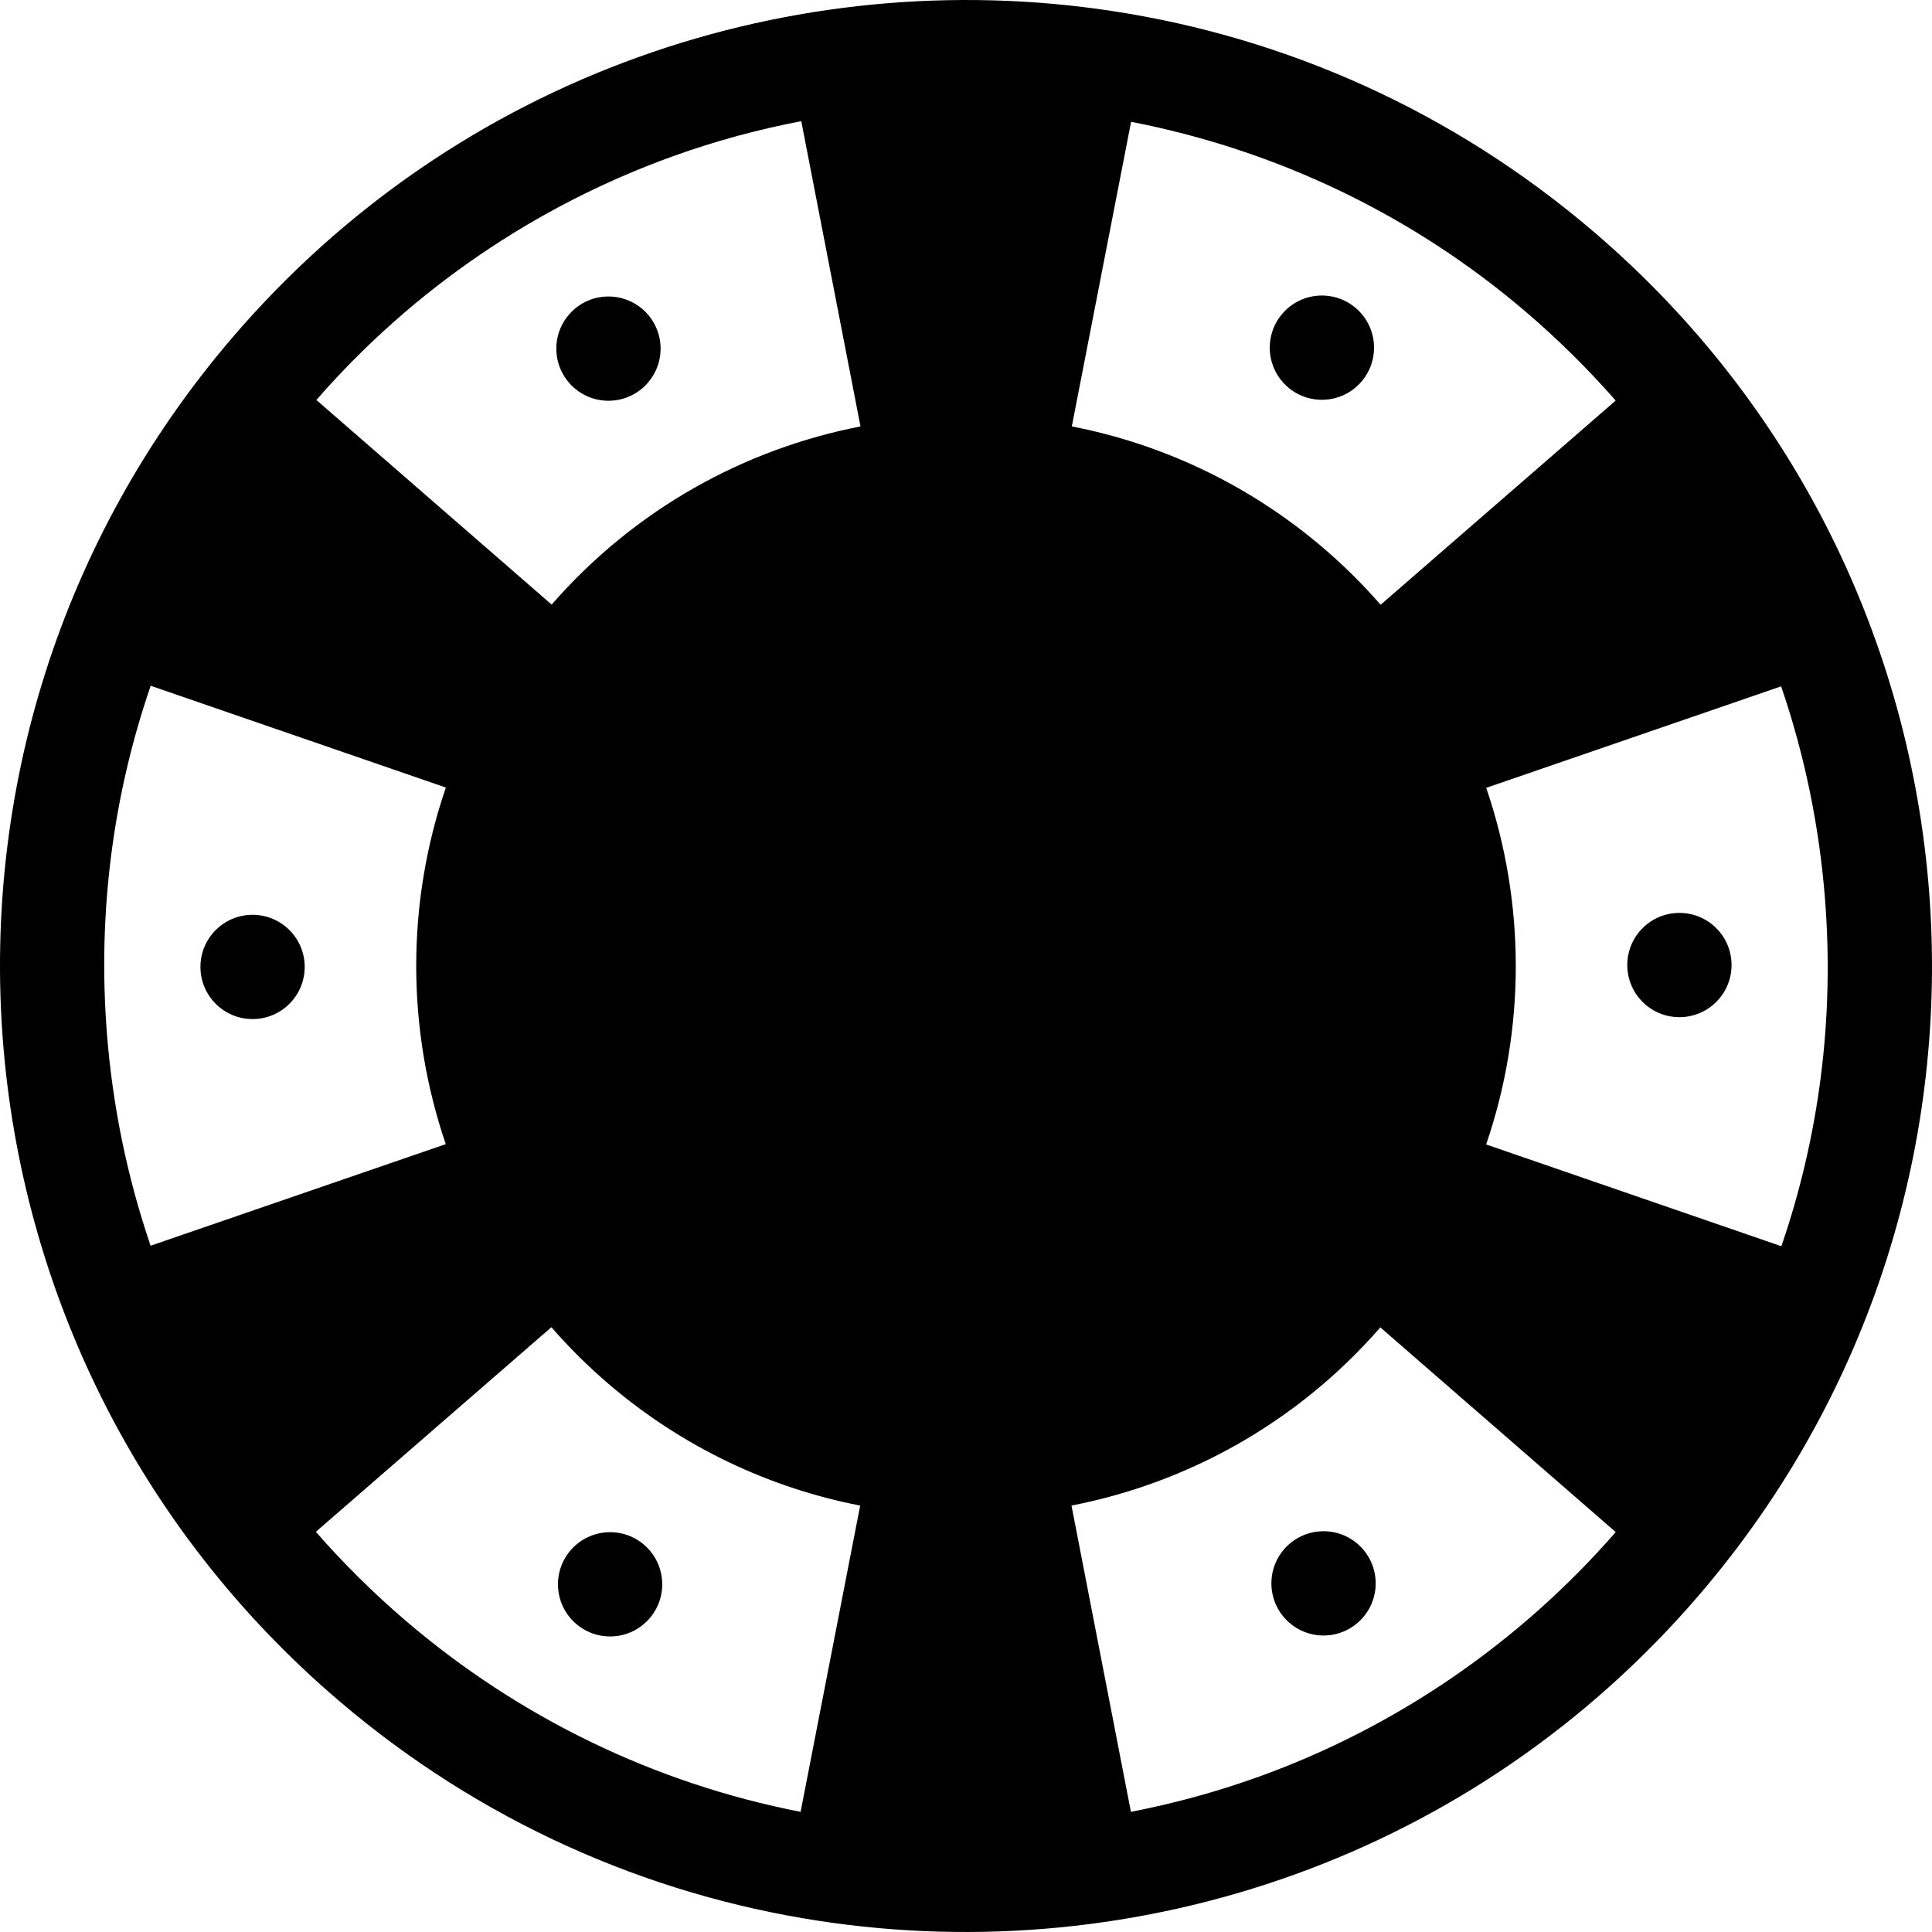
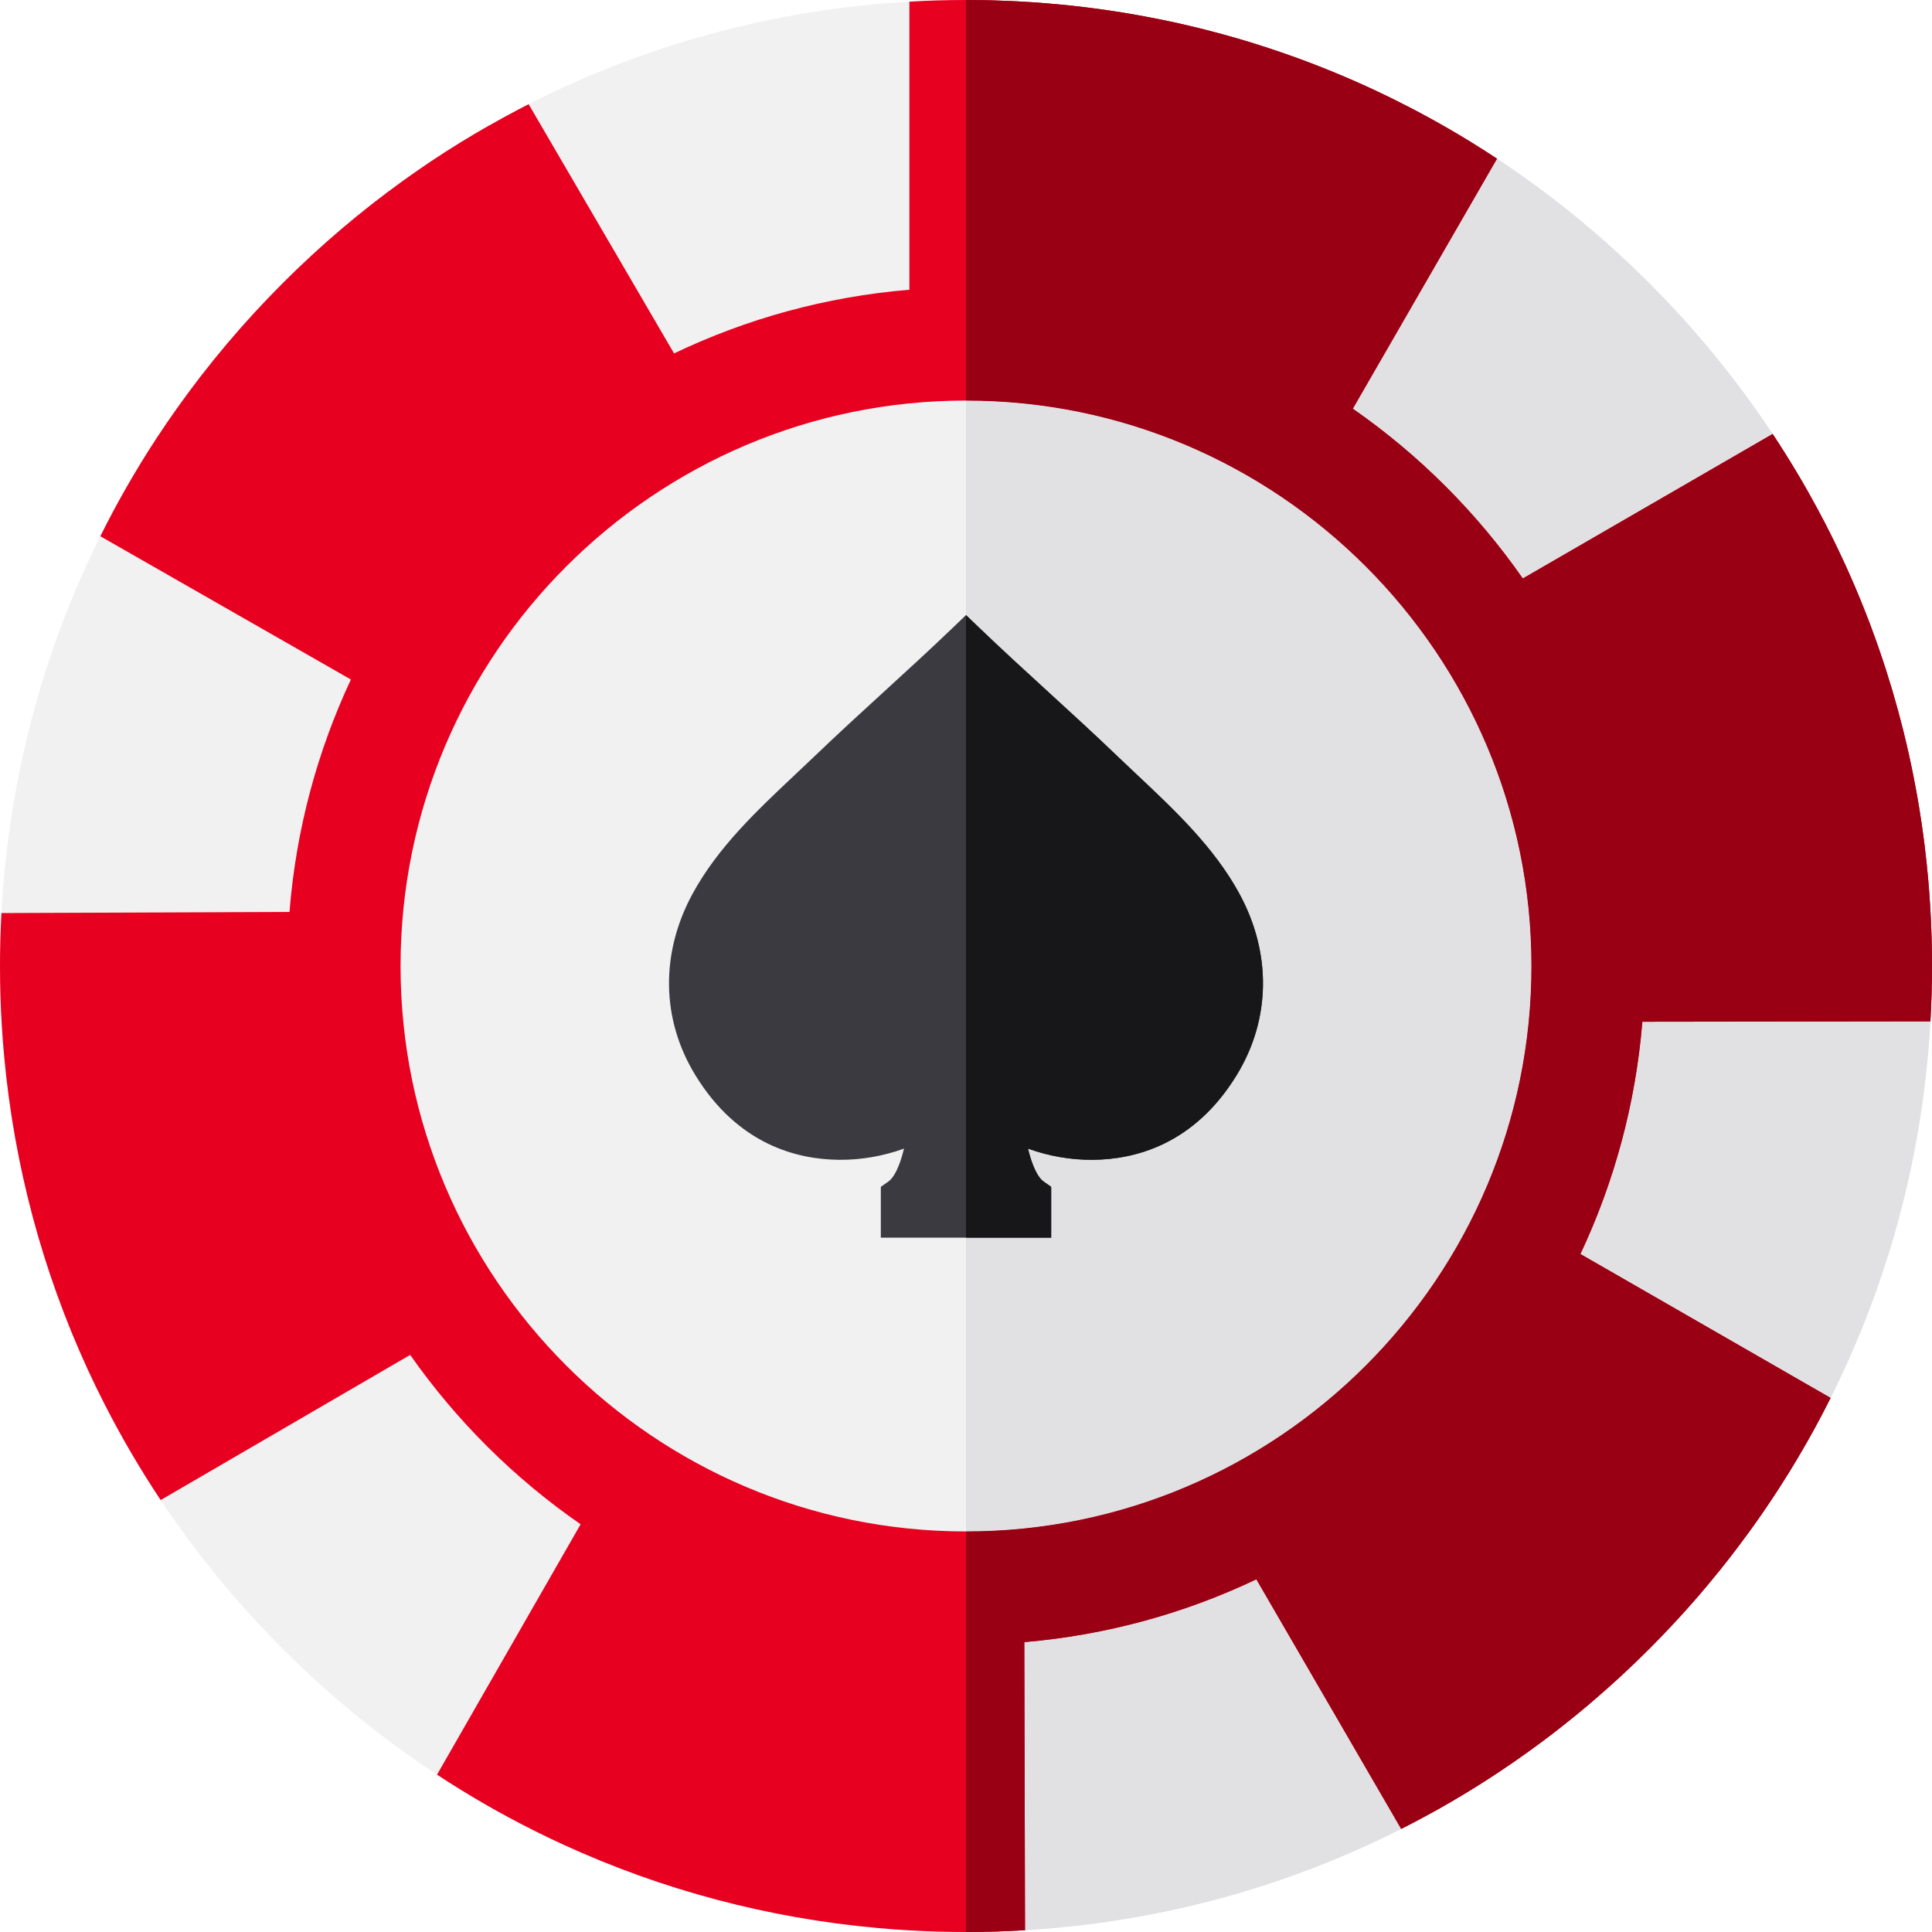
- <svg xmlns="http://www.w3.org/2000/svg" version="1.1" id="Capa_1" x="0px" y="0px" viewBox="0 0 296.477 296.477" style="enable-background:new 0 0 296.477 296.477;" xml:space="preserve">
-   <g>
-     <path d="M244.63,35.621c-21.771-18.635-47.382-29.855-73.767-33.902C121.871-5.797,70.223,11.421,35.622,51.847   c-53.236,62.198-45.972,155.773,16.226,209.01c21.771,18.634,47.381,29.853,73.766,33.901   c48.991,7.517,100.641-9.703,135.241-50.13C314.091,182.431,306.826,88.856,244.63,35.621z M273.361,191.241l-45.305-15.618   c6.102-17.803,6.028-37.107,0.014-54.724l45.257-15.575c3.577,10.453,5.862,21.429,6.74,32.741   C281.489,156.374,279.152,174.388,273.361,191.241z M275.905,104.058c0-0.003,0-0.005,0-0.008   C275.905,104.053,275.905,104.055,275.905,104.058z M247.935,61.472l-36.069,31.332c-2.669-3.055-5.579-5.961-8.752-8.677   c-11.467-9.814-24.81-15.995-38.637-18.692l9.095-46.741c22.33,4.33,43.21,14.294,60.635,29.209   C239.147,52.131,243.728,56.669,247.935,61.472z M103.251,23.983c6.428-2.315,13.021-4.109,19.71-5.388l9.087,46.843   c-17.789,3.467-34.584,12.651-47.393,27.341L48.55,61.38C63.334,44.416,82.206,31.568,103.251,23.983z M23.124,105.236   l45.297,15.617c-6.102,17.803-6.028,37.105-0.015,54.723l-45.295,15.588c-3.562-10.441-5.837-21.4-6.713-32.688   C14.976,140.151,17.32,122.11,23.124,105.236z M48.467,235.066l36.145-31.395c2.669,3.056,5.58,5.964,8.754,8.68   c11.466,9.814,24.808,15.993,38.634,18.691l-9.143,46.997c-22.325-4.348-43.185-14.422-60.604-29.333   C57.288,244.458,52.689,239.898,48.467,235.066z M193.203,272.635c-6.409,2.309-12.986,4.11-19.658,5.403l-9.117-47   c17.789-3.467,34.585-12.651,47.394-27.342l36.121,31.409C233.154,252.087,214.257,265.047,193.203,272.635z" />
-     <circle cx="93.372" cy="53.498" r="8" />
-     <circle cx="38.758" cy="148.382" r="8" />
-     <circle cx="93.623" cy="243.123" r="8" />
-     <circle cx="203.105" cy="242.977" r="8.001" />
-     <circle cx="257.717" cy="148.091" r="8" />
-     <circle cx="202.853" cy="53.351" r="8" />
-   </g>
+ <svg xmlns="http://www.w3.org/2000/svg" version="1.1" id="Layer_1" x="0px" y="0px" viewBox="0 0 512 512" style="enable-background:new 0 0 512 512;" xml:space="preserve">
+   <path style="fill:#F1F1F1;" d="M511.71,243.75c-0.03-0.64-0.06-1.29-0.1-1.93c-0.01-0.38-0.04-0.76-0.06-1.15  c-0.15-2.55-0.34-5.1-0.56-7.65c-0.26-2.92-0.57-5.83-0.92-8.73c-0.13-1.04-0.26-2.09-0.41-3.13c-0.14-1.04-0.28-2.08-0.44-3.11  c-0.32-2.17-0.66-4.34-1.04-6.49c-0.16-0.94-0.33-1.88-0.51-2.81c-0.19-1.03-0.38-2.06-0.59-3.08c-0.2-1.03-0.41-2.05-0.63-3.07  c-0.4-1.91-0.82-3.81-1.27-5.7c-0.26-1.08-0.52-2.16-0.78-3.24c-1.8-7.22-3.91-14.34-6.33-21.35c-0.34-1-0.69-1.99-1.05-2.98  c-1.01-2.84-2.08-5.67-3.21-8.47c-0.38-0.96-0.77-1.92-1.17-2.88c-0.34-0.83-0.69-1.65-1.04-2.48c-0.39-0.92-0.79-1.84-1.2-2.75  c-0.36-0.82-0.72-1.63-1.09-2.44c-0.29-0.65-0.59-1.29-0.89-1.94c-0.1-0.24-0.22-0.47-0.33-0.71c-0.32-0.68-0.64-1.37-0.97-2.05  c-0.74-1.57-1.51-3.12-2.29-4.66c-0.45-0.91-0.92-1.81-1.39-2.72c-1.07-2.07-2.18-4.13-3.32-6.17c-0.29-0.54-0.58-1.07-0.89-1.6  c-0.24-0.44-0.49-0.87-0.74-1.3h-0.01c-0.35-0.62-0.69-1.24-1.05-1.85c-0.55-0.93-1.09-1.85-1.64-2.76  c-1.93-3.22-3.94-6.4-6.02-9.54c-1.07-1.61-2.14-3.2-3.25-4.79c-0.73-1.06-1.47-2.1-2.22-3.14c-0.62-0.87-1.25-1.74-1.89-2.6  c-0.27-0.38-0.55-0.75-0.83-1.12c-1.03-1.39-2.08-2.76-3.14-4.12c-1.29-1.66-2.61-3.31-3.95-4.95c-0.34-0.41-0.68-0.83-1.03-1.25  c-3.1-3.75-6.31-7.41-9.64-11c-0.47-0.5-0.94-1.01-1.42-1.52l-0.09-0.09c-0.67-0.71-1.34-1.42-2.03-2.12  c-1.07-1.12-2.16-2.23-3.26-3.33c-0.79-0.79-1.58-1.57-2.38-2.34c-0.47-0.47-0.95-0.93-1.43-1.39c-0.72-0.7-1.45-1.39-2.19-2.08  c-0.88-0.83-1.77-1.65-2.66-2.46c-0.98-0.9-1.97-1.78-2.96-2.66c-1.06-0.94-2.12-1.87-3.2-2.78c-0.69-0.61-1.4-1.2-2.11-1.79  c-0.83-0.7-1.67-1.39-2.51-2.08c-0.84-0.69-1.68-1.37-2.53-2.04c-0.69-0.55-1.39-1.1-2.09-1.65c-0.74-0.57-1.48-1.15-2.23-1.71  c-0.48-0.37-0.96-0.73-1.44-1.09c-0.58-0.44-1.16-0.88-1.75-1.31c-0.29-0.21-0.58-0.42-0.87-0.64c-0.58-0.41-1.15-0.83-1.74-1.25  c-0.95-0.69-1.9-1.36-2.87-2.03c-1.76-1.24-3.54-2.44-5.34-3.63c-1.03-0.68-2.06-1.35-3.1-2.01c-0.94-0.6-1.88-1.2-2.82-1.78  c-0.24-0.16-0.5-0.32-0.75-0.47c-0.77-0.48-1.55-0.94-2.32-1.41c-0.31-0.19-0.62-0.37-0.93-0.56c-0.95-0.57-1.9-1.13-2.86-1.68  c-1.06-0.62-2.12-1.22-3.2-1.82c-0.49-0.28-0.98-0.55-1.48-0.82c-2.8-1.55-5.63-3.04-8.5-4.47c-0.68-0.35-1.36-0.69-2.05-1.02  c-0.68-0.34-1.36-0.67-2.05-1s-1.37-0.66-2.06-0.98c-0.69-0.33-1.38-0.65-2.07-0.96c-3.76-1.72-7.56-3.35-11.39-4.88  c-0.96-0.39-1.93-0.77-2.9-1.14c-0.97-0.37-1.94-0.74-2.91-1.1c-0.74-0.28-1.48-0.55-2.23-0.82c-1.32-0.48-2.64-0.94-3.97-1.39  c-0.87-0.3-1.74-0.59-2.61-0.88c-5.61-1.86-11.29-3.51-17.03-4.97c-0.76-0.19-1.53-0.38-2.3-0.57c-0.87-0.21-1.73-0.42-2.61-0.62  c-0.73-0.18-1.46-0.34-2.2-0.51c-0.99-0.22-1.98-0.43-2.98-0.64c-0.69-0.15-1.38-0.29-2.08-0.43c-0.53-0.11-1.05-0.21-1.58-0.31  c-5.4-1.07-10.84-1.95-16.33-2.66c-0.74-0.1-1.49-0.19-2.24-0.28c-2.38-0.29-4.76-0.54-7.15-0.76c-0.02-0.01-0.03-0.01-0.04,0  c-0.83-0.09-1.67-0.16-2.51-0.22c-2.15-0.19-4.31-0.34-6.47-0.45c-0.51-0.04-1.03-0.07-1.54-0.09c-0.51-0.03-1.02-0.05-1.54-0.07  c-0.19-0.01-0.37-0.02-0.56-0.02c-1.18-0.06-2.36-0.1-3.54-0.14c-0.16-0.01-0.33-0.01-0.5-0.01c-1.2-0.04-2.4-0.07-3.61-0.08  C258.48,0.01,257.24,0,256,0c-5.02,0-10.02,0.14-15,0.44c-35.58,2.03-69.79,11.33-100.91,27.17c-0.88,0.45-1.75,0.9-2.62,1.36  c-2.62,1.36-5.23,2.78-7.8,4.25c-5.26,2.99-10.42,6.17-15.47,9.54c-2.46,1.65-4.89,3.34-7.3,5.07  c-11.25,8.09-21.93,17.16-31.92,27.15c-10.4,10.4-19.8,21.55-28.14,33.31c-1.83,2.57-3.6,5.17-5.33,7.8  c-5.5,8.4-10.48,17.08-14.92,26.02c-15.36,30.86-24.33,64.7-26.21,99.86C0.13,246.63,0,251.3,0,256c0,5.35,0.16,10.67,0.49,15.97  c0.16,2.72,0.37,5.43,0.63,8.14c2.67,28.86,10.15,56.7,22.03,82.6c1.38,3,2.81,5.97,4.31,8.91c4.51,8.9,9.56,17.55,15.12,25.91  c9.36,14.05,20.19,27.28,32.4,39.49c12.6,12.6,26.29,23.73,40.84,33.28c8.39,5.52,17.07,10.52,26.01,14.97  c2.52,1.26,5.06,2.48,7.62,3.65c26.02,11.92,54.01,19.39,83.01,22.01c3.05,0.29,6.11,0.51,9.18,0.67c4.76,0.27,9.55,0.4,14.36,0.4  c1.59,0,3.17-0.01,4.75-0.05c0.83-0.01,1.66-0.03,2.48-0.06c0.08,0.01,0.16,0.01,0.24,0c0.31-0.01,0.62-0.01,0.93-0.03  c0.05,0,0.11,0,0.16-0.01c1.06-0.03,2.12-0.07,3.18-0.12c1.15-0.05,2.3-0.11,3.44-0.18c0.15,0,0.3-0.01,0.46-0.02  c1.16-0.07,2.32-0.14,3.47-0.23c2.11-0.16,4.22-0.34,6.32-0.54c1.1-0.11,2.21-0.22,3.31-0.35c1.09-0.12,2.18-0.25,3.26-0.38  c0.95-0.11,1.89-0.24,2.84-0.37c0.65-0.08,1.29-0.17,1.94-0.27c0.45-0.06,0.9-0.13,1.35-0.2c0.98-0.14,1.96-0.29,2.93-0.45  c0.74-0.11,1.47-0.23,2.2-0.36c0.55-0.09,1.11-0.19,1.66-0.29c0.1-0.01,0.2-0.03,0.3-0.05c0.57-0.1,1.14-0.2,1.7-0.31  c0.21-0.03,0.42-0.07,0.63-0.12c0.56-0.1,1.11-0.2,1.66-0.32c0.12-0.01,0.24-0.03,0.36-0.07c0.44-0.08,0.88-0.16,1.31-0.25  c0.85-0.17,1.68-0.34,2.52-0.52c2.65-0.55,5.28-1.15,7.9-1.8c0.9-0.21,1.79-0.44,2.68-0.67c0.53-0.13,1.06-0.27,1.59-0.41  c0.7-0.18,1.39-0.37,2.09-0.56c0.02,0,0.03-0.01,0.05-0.01c0.84-0.23,1.69-0.46,2.53-0.71c0.74-0.21,1.49-0.42,2.23-0.64  c1.42-0.42,2.85-0.85,4.26-1.29c0.94-0.29,1.87-0.59,2.8-0.9c1.02-0.33,2.04-0.67,3.06-1.02c0.51-0.17,1.02-0.34,1.53-0.52  c0.51-0.17,1.02-0.35,1.53-0.54c1.01-0.36,2.03-0.72,3.04-1.1c1.01-0.37,2.01-0.74,3.02-1.13c1-0.39,2.01-0.78,3.01-1.18  s2-0.8,2.99-1.21c1-0.41,1.99-0.83,2.98-1.25c0.06-0.02,0.13-0.05,0.2-0.08c1.2-0.52,2.4-1.04,3.6-1.58  c0.04-0.01,0.08-0.03,0.12-0.05c1.19-0.54,2.37-1.08,3.55-1.63c2.41-1.13,4.8-2.29,7.17-3.49c1.11-0.56,2.22-1.13,3.33-1.71  c0.86-0.45,1.72-0.91,2.57-1.37c2.52-1.34,5-2.74,7.46-4.17c1.02-0.6,2.03-1.2,3.04-1.81c2.31-1.38,4.59-2.81,6.85-4.27  c0.9-0.58,1.79-1.17,2.68-1.76c2.36-1.56,4.7-3.17,7.01-4.83c1.45-1.03,2.88-2.08,4.31-3.14c1.43-1.06,2.84-2.13,4.24-3.23  l1.68-1.32c0.84-0.66,1.68-1.33,2.51-2.01c0.7-0.56,1.39-1.13,2.07-1.7c0.81-0.67,1.61-1.34,2.41-2.02  c5.34-4.53,10.52-9.31,15.53-14.32c1.17-1.17,2.33-2.35,3.47-3.54c0.69-0.71,1.37-1.43,2.04-2.15c1.32-1.39,2.6-2.79,3.88-4.2  c1.21-1.35,2.41-2.7,3.59-4.07c0.12-0.14,0.24-0.28,0.36-0.42c0.71-0.82,1.41-1.65,2.1-2.48c1.06-1.26,2.11-2.53,3.14-3.81  c0.43-0.54,0.86-1.08,1.29-1.62c0.61-0.77,1.21-1.53,1.81-2.31c0.6-0.77,1.2-1.55,1.79-2.34c0.99-1.3,1.96-2.61,2.91-3.92  c0.49-0.68,0.98-1.35,1.46-2.03c0.04-0.04,0.07-0.09,0.11-0.15c1.05-1.47,2.09-2.97,3.11-4.47c0.67-0.97,1.32-1.95,1.96-2.93  c0.03-0.04,0.06-0.08,0.09-0.13c0.03-0.05,0.07-0.1,0.09-0.15c0.41-0.61,0.81-1.21,1.2-1.83c0.14-0.22,0.29-0.44,0.43-0.67  c0.79-1.24,1.58-2.49,2.36-3.75c0.65-1.06,1.29-2.12,1.93-3.19c0.25-0.42,0.5-0.85,0.75-1.28c0.38-0.64,0.76-1.28,1.13-1.92  c1.89-3.26,3.69-6.56,5.42-9.89c0.57-1.1,1.13-2.2,1.68-3.31c0.86-1.71,1.7-3.42,2.51-5.15c0.66-1.41,1.32-2.82,1.96-4.24  c0.35-0.77,0.68-1.53,1.02-2.3c0.41-0.92,0.8-1.85,1.19-2.77c1.76-4.11,3.39-8.28,4.91-12.48c0.27-0.72,0.53-1.45,0.78-2.18  c0.98-2.75,1.9-5.53,2.77-8.32c0.3-0.93,0.58-1.86,0.86-2.79c0.27-0.88,0.53-1.76,0.79-2.64c0.35-1.2,0.69-2.41,1.02-3.62  c0.05-0.18,0.1-0.36,0.14-0.54c0.27-0.98,0.53-1.96,0.78-2.95c0.07-0.25,0.14-0.5,0.19-0.75c0.21-0.8,0.42-1.61,0.61-2.42  c0.13-0.53,0.26-1.07,0.39-1.6c1.14-4.8,2.15-9.65,3-14.53c0.13-0.74,0.27-1.49,0.39-2.24c0.11-0.63,0.21-1.25,0.31-1.88  c0.17-1.03,0.33-2.07,0.48-3.11c0.16-1.03,0.3-2.07,0.44-3.11c0.21-1.52,0.4-3.03,0.57-4.55c0.1-0.83,0.19-1.67,0.28-2.51  c0.12-1.08,0.23-2.17,0.33-3.26c0.06-0.55,0.11-1.1,0.15-1.64c0.05-0.54,0.09-1.09,0.14-1.64c0.08-0.97,0.15-1.94,0.22-2.91  c0.04-0.42,0.07-0.85,0.09-1.27c0.05-0.8,0.1-1.59,0.14-2.39c0.07-1.22,0.13-2.44,0.18-3.66c0.11-2.44,0.18-4.88,0.21-7.33  c0.02-1.23,0.03-2.45,0.03-3.68v-0.27C512,251.72,511.9,247.73,511.71,243.75z" />
+   <path style="fill:#E1E1E4;" d="M512,256c0,1.23-0.01,2.45-0.03,3.68c-0.03,2.45-0.1,4.89-0.21,7.33c-0.05,1.22-0.11,2.44-0.18,3.66  c-0.04,0.8-0.09,1.59-0.14,2.39c-0.02,0.42-0.05,0.85-0.09,1.27c-0.07,0.97-0.14,1.94-0.22,2.91c-0.05,0.55-0.09,1.1-0.14,1.64  c-0.04,0.54-0.09,1.09-0.15,1.64c-0.1,1.09-0.21,2.18-0.33,3.26c-0.09,0.84-0.18,1.68-0.28,2.51c-0.17,1.52-0.36,3.03-0.57,4.55  c-0.14,1.04-0.28,2.08-0.44,3.11c-0.15,1.04-0.31,2.08-0.48,3.11c-0.1,0.63-0.2,1.25-0.31,1.88c-0.12,0.75-0.26,1.5-0.39,2.24  c-0.85,4.88-1.86,9.73-3,14.53c-0.13,0.53-0.26,1.07-0.39,1.6c-0.19,0.81-0.4,1.62-0.61,2.42c-0.05,0.25-0.12,0.5-0.19,0.75  c-0.25,0.99-0.51,1.97-0.78,2.95c-0.04,0.18-0.09,0.36-0.14,0.54c-0.33,1.21-0.67,2.42-1.02,3.62c-0.26,0.88-0.52,1.76-0.79,2.64  c-0.28,0.93-0.56,1.86-0.86,2.79c-0.87,2.79-1.79,5.57-2.77,8.32c-0.25,0.73-0.51,1.46-0.78,2.18c-1.52,4.2-3.15,8.37-4.91,12.48  c-0.38,0.93-0.78,1.85-1.19,2.77c-0.34,0.77-0.67,1.53-1.02,2.3c-0.64,1.42-1.3,2.83-1.96,4.24c-0.81,1.73-1.65,3.44-2.51,5.15  c-0.55,1.11-1.11,2.21-1.68,3.31c-1.73,3.33-3.53,6.63-5.42,9.89c-0.62,1.07-1.25,2.14-1.88,3.2c-0.64,1.07-1.28,2.13-1.93,3.19  c-0.78,1.26-1.57,2.51-2.36,3.75c-0.14,0.23-0.29,0.45-0.43,0.67c-0.39,0.62-0.79,1.22-1.2,1.83c-0.02,0.05-0.06,0.1-0.09,0.15  s-0.06,0.09-0.09,0.13c-0.64,0.98-1.29,1.96-1.96,2.93c-1.02,1.5-2.06,3-3.11,4.47c-0.04,0.06-0.07,0.11-0.11,0.15  c-0.48,0.68-0.97,1.35-1.46,2.03c-0.95,1.31-1.92,2.62-2.91,3.92c-0.59,0.79-1.19,1.57-1.79,2.34c-0.6,0.78-1.2,1.54-1.81,2.31  c-0.43,0.54-0.86,1.08-1.29,1.62c-1.03,1.28-2.08,2.55-3.14,3.81c-0.69,0.83-1.39,1.66-2.1,2.48c-0.12,0.14-0.24,0.28-0.36,0.42  c-1.18,1.37-2.38,2.72-3.59,4.07c-1.28,1.41-2.56,2.81-3.88,4.2c-0.67,0.72-1.35,1.44-2.04,2.15c-1.14,1.19-2.3,2.37-3.47,3.54  c-5.01,5.01-10.19,9.79-15.53,14.32c-0.8,0.68-1.6,1.35-2.41,2.02c-0.68,0.57-1.37,1.14-2.07,1.7c-0.83,0.68-1.67,1.35-2.51,2.01  l-1.68,1.32c-1.4,1.1-2.81,2.17-4.24,3.23s-2.86,2.11-4.31,3.14c-2.31,1.66-4.65,3.27-7.01,4.83c-0.89,0.59-1.78,1.18-2.68,1.76  c-2.26,1.46-4.54,2.89-6.85,4.27c-1.01,0.61-2.02,1.21-3.04,1.81c-2.46,1.43-4.94,2.83-7.46,4.17c-0.85,0.46-1.71,0.92-2.57,1.37  c-1.11,0.58-2.22,1.15-3.33,1.71c-2.37,1.21-4.76,2.37-7.17,3.49c-1.18,0.55-2.36,1.09-3.55,1.63c-0.04,0.02-0.08,0.04-0.12,0.05  c-1.2,0.54-2.4,1.06-3.6,1.58c-0.07,0.03-0.14,0.06-0.2,0.08c-0.99,0.42-1.98,0.84-2.98,1.25c-0.99,0.41-1.99,0.81-2.99,1.21  s-2.01,0.79-3.01,1.18c-1.01,0.39-2.01,0.76-3.02,1.13c-1.01,0.38-2.03,0.74-3.04,1.1c-0.51,0.19-1.02,0.37-1.53,0.54  c-0.51,0.18-1.02,0.35-1.53,0.52c-1.02,0.35-2.04,0.69-3.06,1.02c-0.93,0.31-1.86,0.61-2.8,0.9c-1.41,0.44-2.84,0.87-4.26,1.29  c-0.74,0.22-1.49,0.43-2.23,0.64c-0.84,0.25-1.69,0.48-2.53,0.71c-0.02,0-0.03,0.01-0.05,0.01c-0.7,0.19-1.39,0.38-2.09,0.56  c-0.53,0.14-1.06,0.28-1.59,0.41c-0.89,0.23-1.78,0.46-2.68,0.67c-2.62,0.65-5.25,1.25-7.9,1.8c-0.84,0.18-1.67,0.35-2.52,0.52  c-0.43,0.09-0.87,0.17-1.31,0.25c-0.12,0.04-0.24,0.06-0.36,0.07c-0.55,0.12-1.1,0.22-1.66,0.32c-0.21,0.05-0.42,0.09-0.63,0.12  c-0.56,0.11-1.13,0.21-1.7,0.31c-0.1,0.02-0.2,0.04-0.3,0.05c-0.55,0.1-1.11,0.2-1.66,0.29c-0.73,0.13-1.46,0.25-2.2,0.36  c-0.97,0.16-1.95,0.31-2.93,0.45c-0.45,0.07-0.9,0.14-1.35,0.2c-0.65,0.1-1.29,0.19-1.94,0.27c-0.95,0.13-1.89,0.26-2.84,0.37  c-1.08,0.13-2.17,0.26-3.26,0.38c-1.1,0.13-2.21,0.24-3.31,0.35c-2.1,0.2-4.21,0.38-6.32,0.54c-1.15,0.09-2.31,0.16-3.47,0.23  c-0.16,0.01-0.31,0.02-0.46,0.02c-1.14,0.07-2.29,0.13-3.44,0.18c-1.06,0.05-2.12,0.09-3.18,0.12c-0.05,0.01-0.11,0.01-0.16,0.01  c-0.31,0.02-0.62,0.02-0.93,0.03c-0.08,0.01-0.16,0.01-0.24,0c-0.82,0.03-1.65,0.05-2.48,0.06c-1.58,0.04-3.16,0.05-4.75,0.05V0  c1.24,0,2.48,0.01,3.71,0.03c2.75,0.03,5.48,0.12,8.21,0.25c0.52,0.02,1.03,0.04,1.54,0.07c0.51,0.02,1.03,0.05,1.54,0.09  c2.16,0.11,4.32,0.26,6.47,0.45c0.84,0.06,1.68,0.13,2.51,0.22c0.01-0.01,0.02-0.01,0.04,0c2.39,0.22,4.77,0.47,7.15,0.76  c0.75,0.09,1.5,0.18,2.24,0.28c5.49,0.71,10.93,1.59,16.33,2.66c0.53,0.1,1.05,0.2,1.58,0.31c0.7,0.14,1.39,0.28,2.08,0.43  c1,0.21,1.99,0.42,2.98,0.64c0.74,0.17,1.47,0.33,2.2,0.51c0.88,0.2,1.74,0.41,2.61,0.62c0.77,0.19,1.54,0.38,2.3,0.57  c5.74,1.46,11.42,3.11,17.03,4.97c0.87,0.29,1.74,0.58,2.61,0.88c1.33,0.45,2.65,0.91,3.97,1.39c0.75,0.27,1.49,0.54,2.23,0.82  c0.97,0.36,1.94,0.73,2.91,1.1c0.97,0.37,1.94,0.75,2.9,1.14c3.83,1.53,7.63,3.16,11.39,4.88c0.69,0.31,1.38,0.63,2.07,0.96  c0.69,0.32,1.37,0.65,2.06,0.98s1.37,0.66,2.05,1c0.69,0.33,1.37,0.67,2.05,1.02c2.87,1.43,5.7,2.92,8.5,4.47  c0.5,0.27,0.99,0.54,1.48,0.82c1.08,0.6,2.14,1.2,3.2,1.82c0.96,0.55,1.91,1.11,2.86,1.68c1.09,0.65,2.17,1.3,3.25,1.97  c0.25,0.15,0.51,0.31,0.75,0.47c0.94,0.58,1.88,1.18,2.82,1.78c1.04,0.66,2.07,1.33,3.1,2.01c1.8,1.19,3.58,2.39,5.34,3.63  c0.97,0.67,1.92,1.34,2.87,2.03c0.59,0.42,1.16,0.84,1.74,1.25c0.29,0.22,0.58,0.43,0.87,0.64c0.59,0.43,1.17,0.87,1.75,1.31  c0.48,0.36,0.96,0.72,1.44,1.09c0.75,0.56,1.49,1.14,2.23,1.71c0.7,0.55,1.4,1.1,2.09,1.65c0.85,0.67,1.69,1.35,2.53,2.04  c0.84,0.69,1.68,1.38,2.51,2.08c0.71,0.59,1.42,1.18,2.11,1.79c1.08,0.91,2.14,1.84,3.2,2.78c0.99,0.88,1.98,1.76,2.96,2.66  c0.89,0.81,1.78,1.63,2.66,2.46c0.74,0.69,1.47,1.38,2.19,2.08c0.48,0.46,0.96,0.92,1.43,1.39c0.8,0.77,1.59,1.55,2.38,2.34  c1.1,1.1,2.19,2.21,3.26,3.33c0.69,0.7,1.36,1.41,2.03,2.12l0.09,0.09c0.48,0.51,0.95,1.02,1.42,1.52c3.33,3.59,6.54,7.25,9.64,11  c0.35,0.42,0.69,0.84,1.03,1.25c1.34,1.64,2.66,3.29,3.95,4.95c1.06,1.36,2.11,2.73,3.14,4.12c0.28,0.37,0.56,0.74,0.83,1.12  c0.64,0.86,1.27,1.73,1.89,2.6c0.75,1.04,1.49,2.08,2.22,3.14c1.11,1.59,2.18,3.18,3.25,4.79c2.08,3.14,4.09,6.32,6.02,9.54  c0.55,0.91,1.09,1.83,1.64,2.76c0.61,1.04,1.21,2.09,1.8,3.15c0.31,0.53,0.6,1.06,0.89,1.6c1.14,2.04,2.25,4.1,3.32,6.17  c0.47,0.91,0.94,1.81,1.39,2.72c0.78,1.54,1.55,3.09,2.29,4.66c0.33,0.68,0.65,1.37,0.97,2.05c0.11,0.24,0.23,0.47,0.33,0.71  c0.3,0.65,0.6,1.29,0.89,1.94c0.37,0.81,0.73,1.62,1.09,2.44c0.41,0.91,0.81,1.83,1.2,2.75c0.35,0.83,0.7,1.65,1.04,2.48  c0.4,0.96,0.79,1.92,1.17,2.88c1.13,2.8,2.2,5.63,3.21,8.47c0.36,0.99,0.71,1.98,1.05,2.98c2.42,7.01,4.53,14.13,6.33,21.35  c0.26,1.08,0.52,2.16,0.78,3.24c0.45,1.89,0.87,3.79,1.27,5.7c0.22,1.02,0.43,2.04,0.63,3.07c0.21,1.02,0.4,2.05,0.59,3.08  c0.18,0.93,0.35,1.87,0.51,2.81c0.38,2.15,0.72,4.32,1.04,6.49c0.16,1.03,0.3,2.07,0.44,3.11c0.15,1.04,0.28,2.09,0.41,3.13  c0.35,2.9,0.66,5.81,0.92,8.73c0.22,2.55,0.41,5.1,0.56,7.65c0.02,0.39,0.05,0.77,0.06,1.15c0.04,0.64,0.07,1.29,0.1,1.93  C511.9,247.82,512,251.9,512,256z" />
+   <path style="fill:#E70020;" d="M511.71,243.75c-0.03-0.64-0.06-1.29-0.1-1.93c-0.01-0.38-0.04-0.76-0.06-1.15  c-0.15-2.55-0.34-5.1-0.56-7.65c-0.26-2.92-0.57-5.83-0.92-8.73c-0.13-1.04-0.26-2.09-0.41-3.13c-0.14-1.04-0.28-2.08-0.44-3.11  c-0.32-2.17-0.66-4.34-1.04-6.49c-0.16-0.94-0.33-1.88-0.51-2.81c-0.19-1.03-0.38-2.06-0.59-3.08c-0.2-1.03-0.41-2.05-0.63-3.07  c-0.4-1.91-0.82-3.81-1.27-5.7c-0.26-1.08-0.52-2.16-0.78-3.24c-1.8-7.22-3.91-14.34-6.33-21.35c-0.34-1-0.69-1.99-1.05-2.98  c-1.01-2.84-2.08-5.67-3.21-8.47c-0.38-0.96-0.77-1.92-1.17-2.88c-0.34-0.83-0.69-1.65-1.04-2.48c-0.39-0.92-0.79-1.84-1.2-2.75  c-0.36-0.82-0.72-1.63-1.09-2.44c-0.29-0.65-0.59-1.29-0.89-1.94c-0.1-0.24-0.22-0.47-0.33-0.71c-0.32-0.68-0.64-1.37-0.97-2.05  c-0.74-1.57-1.51-3.12-2.29-4.66c-0.45-0.91-0.92-1.81-1.39-2.72c-1.07-2.07-2.18-4.13-3.32-6.17c-0.29-0.54-0.58-1.07-0.89-1.6  c-0.59-1.06-1.19-2.11-1.8-3.15c-0.55-0.93-1.09-1.85-1.64-2.76c-1.93-3.22-3.94-6.4-6.02-9.54l-66.21,38.3  c-12.23-17.53-27.51-32.79-45.06-45l38.22-66.26c-1.03-0.68-2.06-1.35-3.1-2.01c-0.94-0.6-1.88-1.2-2.82-1.78  c-0.24-0.16-0.5-0.32-0.75-0.47c-1.08-0.67-2.16-1.32-3.25-1.97c-0.95-0.57-1.9-1.13-2.86-1.68c-1.06-0.62-2.12-1.22-3.2-1.82  c-0.49-0.28-0.98-0.55-1.48-0.82c-2.8-1.55-5.63-3.04-8.5-4.47c-0.68-0.35-1.36-0.69-2.05-1.02c-0.68-0.34-1.36-0.67-2.05-1  s-1.37-0.66-2.06-0.98c-0.69-0.33-1.38-0.65-2.07-0.96c-3.76-1.72-7.56-3.35-11.39-4.88c-0.96-0.39-1.93-0.77-2.9-1.14  c-0.97-0.37-1.94-0.74-2.91-1.1c-0.74-0.28-1.48-0.55-2.23-0.82c-1.32-0.48-2.64-0.94-3.97-1.39c-0.87-0.3-1.74-0.59-2.61-0.88  c-5.61-1.86-11.29-3.51-17.03-4.97c-0.76-0.19-1.53-0.38-2.3-0.57c-0.87-0.21-1.73-0.42-2.61-0.62c-0.73-0.18-1.46-0.34-2.2-0.51  c-0.99-0.22-1.98-0.43-2.98-0.64c-0.69-0.15-1.38-0.29-2.08-0.43c-0.53-0.11-1.05-0.21-1.58-0.31c-5.4-1.07-10.84-1.95-16.33-2.66  c-0.74-0.1-1.49-0.19-2.24-0.28c-2.38-0.29-4.76-0.54-7.15-0.76c-0.02-0.01-0.03-0.01-0.04,0c-0.83-0.09-1.67-0.16-2.51-0.22  c-2.15-0.19-4.31-0.34-6.47-0.45c-0.51-0.04-1.03-0.07-1.54-0.09c-0.51-0.03-1.02-0.05-1.54-0.07c-1.53-0.07-3.06-0.13-4.6-0.17  c-0.6-0.02-1.2-0.04-1.8-0.05c-0.6-0.01-1.21-0.02-1.81-0.03C258.48,0.01,257.24,0,256,0c-5.02,0-10.02,0.14-15,0.44v76.34  c-22.16,1.84-43.2,7.71-62.37,16.88l-38.54-66.05c-0.88,0.45-1.75,0.9-2.62,1.36c-2.62,1.37-5.21,2.81-7.79,4.27l-0.01-0.02  c-5.26,2.99-10.42,6.17-15.47,9.54c-2.46,1.65-4.89,3.34-7.3,5.07c-11.25,8.09-21.93,17.16-31.92,27.15  c-10.4,10.4-19.8,21.55-28.14,33.31c-1.83,2.57-3.6,5.17-5.33,7.8c-5.5,8.4-10.48,17.08-14.92,26.02l66.4,37.97  c-8.88,18.98-14.54,39.74-16.27,61.6l-76.34,0.29C0.13,246.63,0,251.3,0,256c0,5.35,0.16,10.67,0.49,15.97  c0.16,2.72,0.37,5.43,0.63,8.14c2.67,28.86,10.15,56.7,22.03,82.6c1.38,3,2.81,5.97,4.31,8.91c4.51,8.9,9.56,17.55,15.12,25.91  l66.12-38.47c12.28,17.5,27.59,32.72,45.17,44.89l-38.05,66.35c8.39,5.52,17.07,10.52,26.01,14.97c2.52,1.26,5.06,2.48,7.62,3.65  c26.02,11.92,54.01,19.39,83.01,22.01c3.05,0.29,6.11,0.51,9.18,0.67c4.76,0.27,9.55,0.4,14.36,0.4c1.59,0,3.17-0.01,4.75-0.05  c0.83-0.01,1.66-0.03,2.48-0.06c0.08,0.01,0.16,0.01,0.24,0c0.31-0.01,0.62-0.01,0.93-0.03c0.05,0,0.11,0,0.16-0.01  c1.06-0.03,2.12-0.07,3.18-0.12c1.15-0.05,2.3-0.11,3.44-0.18c0.15,0,0.3-0.01,0.46-0.02l-0.19-76.35  c21.84-1.87,42.58-7.65,61.5-16.65l38.38,66.15c1.11-0.56,2.22-1.13,3.33-1.71c0.86-0.45,1.72-0.91,2.57-1.37  c2.52-1.34,5-2.74,7.46-4.17c1.02-0.6,2.03-1.2,3.04-1.81c2.31-1.38,4.59-2.81,6.85-4.27c0.9-0.58,1.79-1.17,2.68-1.76  c2.36-1.56,4.7-3.17,7.01-4.83c1.45-1.03,2.88-2.08,4.31-3.14c1.43-1.06,2.84-2.13,4.24-3.23l1.68-1.32  c0.84-0.66,1.68-1.33,2.51-2.01c0.7-0.56,1.39-1.13,2.07-1.7c0.81-0.67,1.61-1.34,2.41-2.02c5.34-4.53,10.52-9.31,15.53-14.32  c1.17-1.17,2.33-2.35,3.47-3.54c0.69-0.71,1.37-1.43,2.04-2.15c1.32-1.39,2.6-2.79,3.88-4.2c1.21-1.35,2.41-2.7,3.59-4.07  c0.12-0.14,0.24-0.28,0.36-0.42c0.71-0.82,1.41-1.65,2.1-2.48c1.06-1.26,2.11-2.53,3.14-3.81c0.43-0.54,0.86-1.08,1.29-1.62  c0.61-0.77,1.21-1.53,1.81-2.31c0.6-0.77,1.2-1.55,1.79-2.34c0.99-1.3,1.96-2.61,2.91-3.92c0.49-0.68,0.98-1.35,1.46-2.03  c0.04-0.04,0.07-0.09,0.11-0.15c1.05-1.47,2.09-2.97,3.11-4.47c0.67-0.97,1.32-1.95,1.96-2.93c0.03-0.04,0.06-0.08,0.09-0.13  c0.03-0.05,0.07-0.1,0.09-0.15c0.41-0.61,0.81-1.21,1.2-1.83c0.14-0.22,0.29-0.44,0.43-0.67c0.79-1.24,1.58-2.49,2.36-3.75  c0.65-1.06,1.29-2.12,1.93-3.19c0.63-1.06,1.26-2.13,1.88-3.2c1.89-3.26,3.69-6.56,5.42-9.89c0.57-1.1,1.13-2.2,1.68-3.31  l-66.3-38.13c8.92-18.95,14.63-39.71,16.42-61.56l76.34-0.1c0.07-1.22,0.13-2.44,0.18-3.66c0.11-2.44,0.18-4.88,0.21-7.33  c0.02-1.23,0.03-2.45,0.03-3.68C512,251.9,511.9,247.82,511.71,243.75z M256,405.85c-82.63,0-149.85-67.22-149.85-149.85  S173.37,106.15,256,106.15S405.85,173.37,405.85,256S338.63,405.85,256,405.85z" />
+   <path style="fill:#E1E1E4;" d="M361.965,361.965C333.658,390.259,296.025,405.85,256,405.85v-299.7  c40.025,0,77.658,15.592,105.965,43.885c28.294,28.306,43.885,65.94,43.885,105.965S390.259,333.659,361.965,361.965z" />
+   <path style="fill:#990013;" d="M512,256c0,1.23-0.01,2.45-0.03,3.68c-0.03,2.45-0.1,4.89-0.21,7.33c-0.05,1.22-0.11,2.44-0.18,3.66  l-76.34,0.1c-1.79,21.85-7.5,42.61-16.42,61.56l66.3,38.13c-0.55,1.11-1.11,2.21-1.68,3.31c-1.73,3.33-3.53,6.63-5.42,9.89  c-0.62,1.07-1.25,2.14-1.88,3.2c-0.64,1.07-1.28,2.13-1.93,3.19c-0.78,1.26-1.57,2.51-2.36,3.75c-0.14,0.23-0.29,0.45-0.43,0.67  c-0.39,0.62-0.79,1.22-1.2,1.83c-0.02,0.05-0.06,0.1-0.09,0.15s-0.06,0.09-0.09,0.13c-0.64,0.98-1.29,1.96-1.96,2.93  c-1.02,1.5-2.06,3-3.11,4.47c-0.04,0.06-0.07,0.11-0.11,0.15c-0.48,0.68-0.97,1.35-1.46,2.03c-0.95,1.31-1.92,2.62-2.91,3.92  c-0.59,0.79-1.19,1.57-1.79,2.34c-0.6,0.78-1.2,1.54-1.81,2.31c-0.43,0.54-0.86,1.08-1.29,1.62c-1.03,1.28-2.08,2.55-3.14,3.81  c-0.69,0.83-1.39,1.66-2.1,2.48c-0.12,0.14-0.24,0.28-0.36,0.42c-1.18,1.37-2.38,2.72-3.59,4.07c-1.28,1.41-2.56,2.81-3.88,4.2  c-0.67,0.72-1.35,1.44-2.04,2.15c-1.14,1.19-2.3,2.37-3.47,3.54c-5.01,5.01-10.19,9.79-15.53,14.32c-0.8,0.68-1.6,1.35-2.41,2.02  c-0.68,0.57-1.37,1.14-2.07,1.7c-0.83,0.68-1.67,1.35-2.51,2.01l-1.68,1.32c-1.4,1.1-2.81,2.17-4.24,3.23s-2.86,2.11-4.31,3.14  c-2.31,1.66-4.65,3.27-7.01,4.83c-0.89,0.59-1.78,1.18-2.68,1.76c-2.26,1.46-4.54,2.89-6.85,4.27c-1.01,0.61-2.02,1.21-3.04,1.81  c-2.46,1.43-4.94,2.83-7.46,4.17c-0.85,0.46-1.71,0.92-2.57,1.37c-1.11,0.58-2.22,1.15-3.33,1.71l-38.38-66.15  c-18.92,9-39.66,14.78-61.5,16.65l0.19,76.35c-0.16,0.01-0.31,0.02-0.46,0.02c-1.14,0.07-2.29,0.13-3.44,0.18  c-1.06,0.05-2.12,0.09-3.18,0.12c-0.05,0.01-0.11,0.01-0.16,0.01c-0.31,0.02-0.62,0.02-0.93,0.03c-0.08,0.01-0.16,0.01-0.24,0  c-0.82,0.03-1.65,0.05-2.48,0.06c-1.58,0.04-3.16,0.05-4.75,0.05V405.85c82.63,0,149.85-67.22,149.85-149.85  S338.63,106.15,256,106.15V0c1.24,0,2.48,0.01,3.71,0.03c0.6,0.01,1.21,0.02,1.81,0.03s1.2,0.03,1.8,0.05  c1.54,0.04,3.07,0.1,4.6,0.17c0.52,0.02,1.03,0.04,1.54,0.07c0.51,0.02,1.03,0.05,1.54,0.09c2.16,0.11,4.32,0.26,6.47,0.45  c0.84,0.06,1.68,0.13,2.51,0.22c0.01-0.01,0.02-0.01,0.04,0c2.39,0.22,4.77,0.47,7.15,0.76c0.75,0.09,1.5,0.18,2.24,0.28  c5.49,0.71,10.93,1.59,16.33,2.66c0.53,0.1,1.05,0.2,1.58,0.31c0.7,0.14,1.39,0.28,2.08,0.43c1,0.21,1.99,0.42,2.98,0.64  c0.74,0.17,1.47,0.33,2.2,0.51c0.88,0.2,1.74,0.41,2.61,0.62c0.77,0.19,1.54,0.38,2.3,0.57c5.74,1.46,11.42,3.11,17.03,4.97  c0.87,0.29,1.74,0.58,2.61,0.88c1.33,0.45,2.65,0.91,3.97,1.39c0.75,0.27,1.49,0.54,2.23,0.82c0.97,0.36,1.94,0.73,2.91,1.1  c0.97,0.37,1.94,0.75,2.9,1.14c3.83,1.53,7.63,3.16,11.39,4.88c0.69,0.31,1.38,0.63,2.07,0.96c0.69,0.32,1.37,0.65,2.06,0.98  s1.37,0.66,2.05,1c0.69,0.33,1.37,0.67,2.05,1.02c2.87,1.43,5.7,2.92,8.5,4.47c0.5,0.27,0.99,0.54,1.48,0.82  c1.08,0.6,2.14,1.2,3.2,1.82c0.96,0.55,1.91,1.11,2.86,1.68c1.09,0.65,2.17,1.3,3.25,1.97c0.25,0.15,0.51,0.31,0.75,0.47  c0.94,0.58,1.88,1.18,2.82,1.78c1.04,0.66,2.07,1.33,3.1,2.01l-38.22,66.26c17.55,12.21,32.83,27.47,45.06,45l66.21-38.3  c2.08,3.14,4.09,6.32,6.02,9.54c0.55,0.91,1.09,1.83,1.64,2.76c0.61,1.04,1.21,2.09,1.8,3.15c0.31,0.53,0.6,1.06,0.89,1.6  c1.14,2.04,2.25,4.1,3.32,6.17c0.47,0.91,0.94,1.81,1.39,2.72c0.78,1.54,1.55,3.09,2.29,4.66c0.33,0.68,0.65,1.37,0.97,2.05  c0.11,0.24,0.23,0.47,0.33,0.71c0.3,0.65,0.6,1.29,0.89,1.94c0.37,0.81,0.73,1.62,1.09,2.44c0.41,0.91,0.81,1.83,1.2,2.75  c0.35,0.83,0.7,1.65,1.04,2.48c0.4,0.96,0.79,1.92,1.17,2.88c1.13,2.8,2.2,5.63,3.21,8.47c0.36,0.99,0.71,1.98,1.05,2.98  c2.42,7.01,4.53,14.13,6.33,21.35c0.26,1.08,0.52,2.16,0.78,3.24c0.45,1.89,0.87,3.79,1.27,5.7c0.22,1.02,0.43,2.04,0.63,3.07  c0.21,1.02,0.4,2.05,0.59,3.08c0.18,0.93,0.35,1.87,0.51,2.81c0.38,2.15,0.72,4.32,1.04,6.49c0.16,1.03,0.3,2.07,0.44,3.11  c0.15,1.04,0.28,2.09,0.41,3.13c0.35,2.9,0.66,5.81,0.92,8.73c0.22,2.55,0.41,5.1,0.56,7.65c0.02,0.39,0.05,0.77,0.06,1.15  c0.04,0.64,0.07,1.29,0.1,1.93C511.9,247.82,512,251.9,512,256z" />
+   <path style="fill:#3C3A41;" d="M327.723,284.935c-11.257,18.384-26.949,22.344-38.129,22.428  c-5.811,0.045-11.628-0.971-17.165-2.964c1.216,5.024,2.776,7.759,4.089,8.681l2.054,1.445V328h-45.145v-13.476l2.054-1.445  c1.313-0.922,2.873-3.657,4.089-8.681c-5.537,1.993-11.351,3.009-17.165,2.964c-11.18-0.084-26.871-4.044-38.129-22.428  c-9.074-14.821-9.313-32.398-0.658-48.222c6.678-12.215,17.026-21.95,27.032-31.366c1.761-1.654,3.421-3.218,5.076-4.805  c6.201-5.956,12.48-11.696,18.548-17.245c6.027-5.511,12.26-11.209,18.374-17.081L256,163l3.35,3.215  c6.114,5.872,12.347,11.57,18.374,17.081c6.069,5.55,12.347,11.289,18.548,17.245c1.654,1.587,3.315,3.15,5.076,4.805  c10.006,9.416,20.354,19.151,27.032,31.366C337.036,252.536,336.797,270.114,327.723,284.935z" />
+   <path style="fill:#17171A;" d="M327.723,284.935c-11.257,18.384-26.949,22.344-38.129,22.428  c-5.811,0.045-11.628-0.971-17.165-2.964c1.216,5.024,2.776,7.759,4.089,8.681l2.054,1.445V328H256V163l3.35,3.215  c6.114,5.872,12.347,11.57,18.374,17.081c6.069,5.55,12.347,11.289,18.548,17.245c1.654,1.587,3.315,3.15,5.076,4.805  c10.006,9.416,20.354,19.151,27.032,31.366C337.036,252.536,336.797,270.114,327.723,284.935z" />
  <g>
</g>
  <g>
</g>
  <g>
</g>
  <g>
</g>
  <g>
</g>
  <g>
</g>
  <g>
</g>
  <g>
</g>
  <g>
</g>
  <g>
</g>
  <g>
</g>
  <g>
</g>
  <g>
</g>
  <g>
</g>
  <g>
</g>
</svg>
